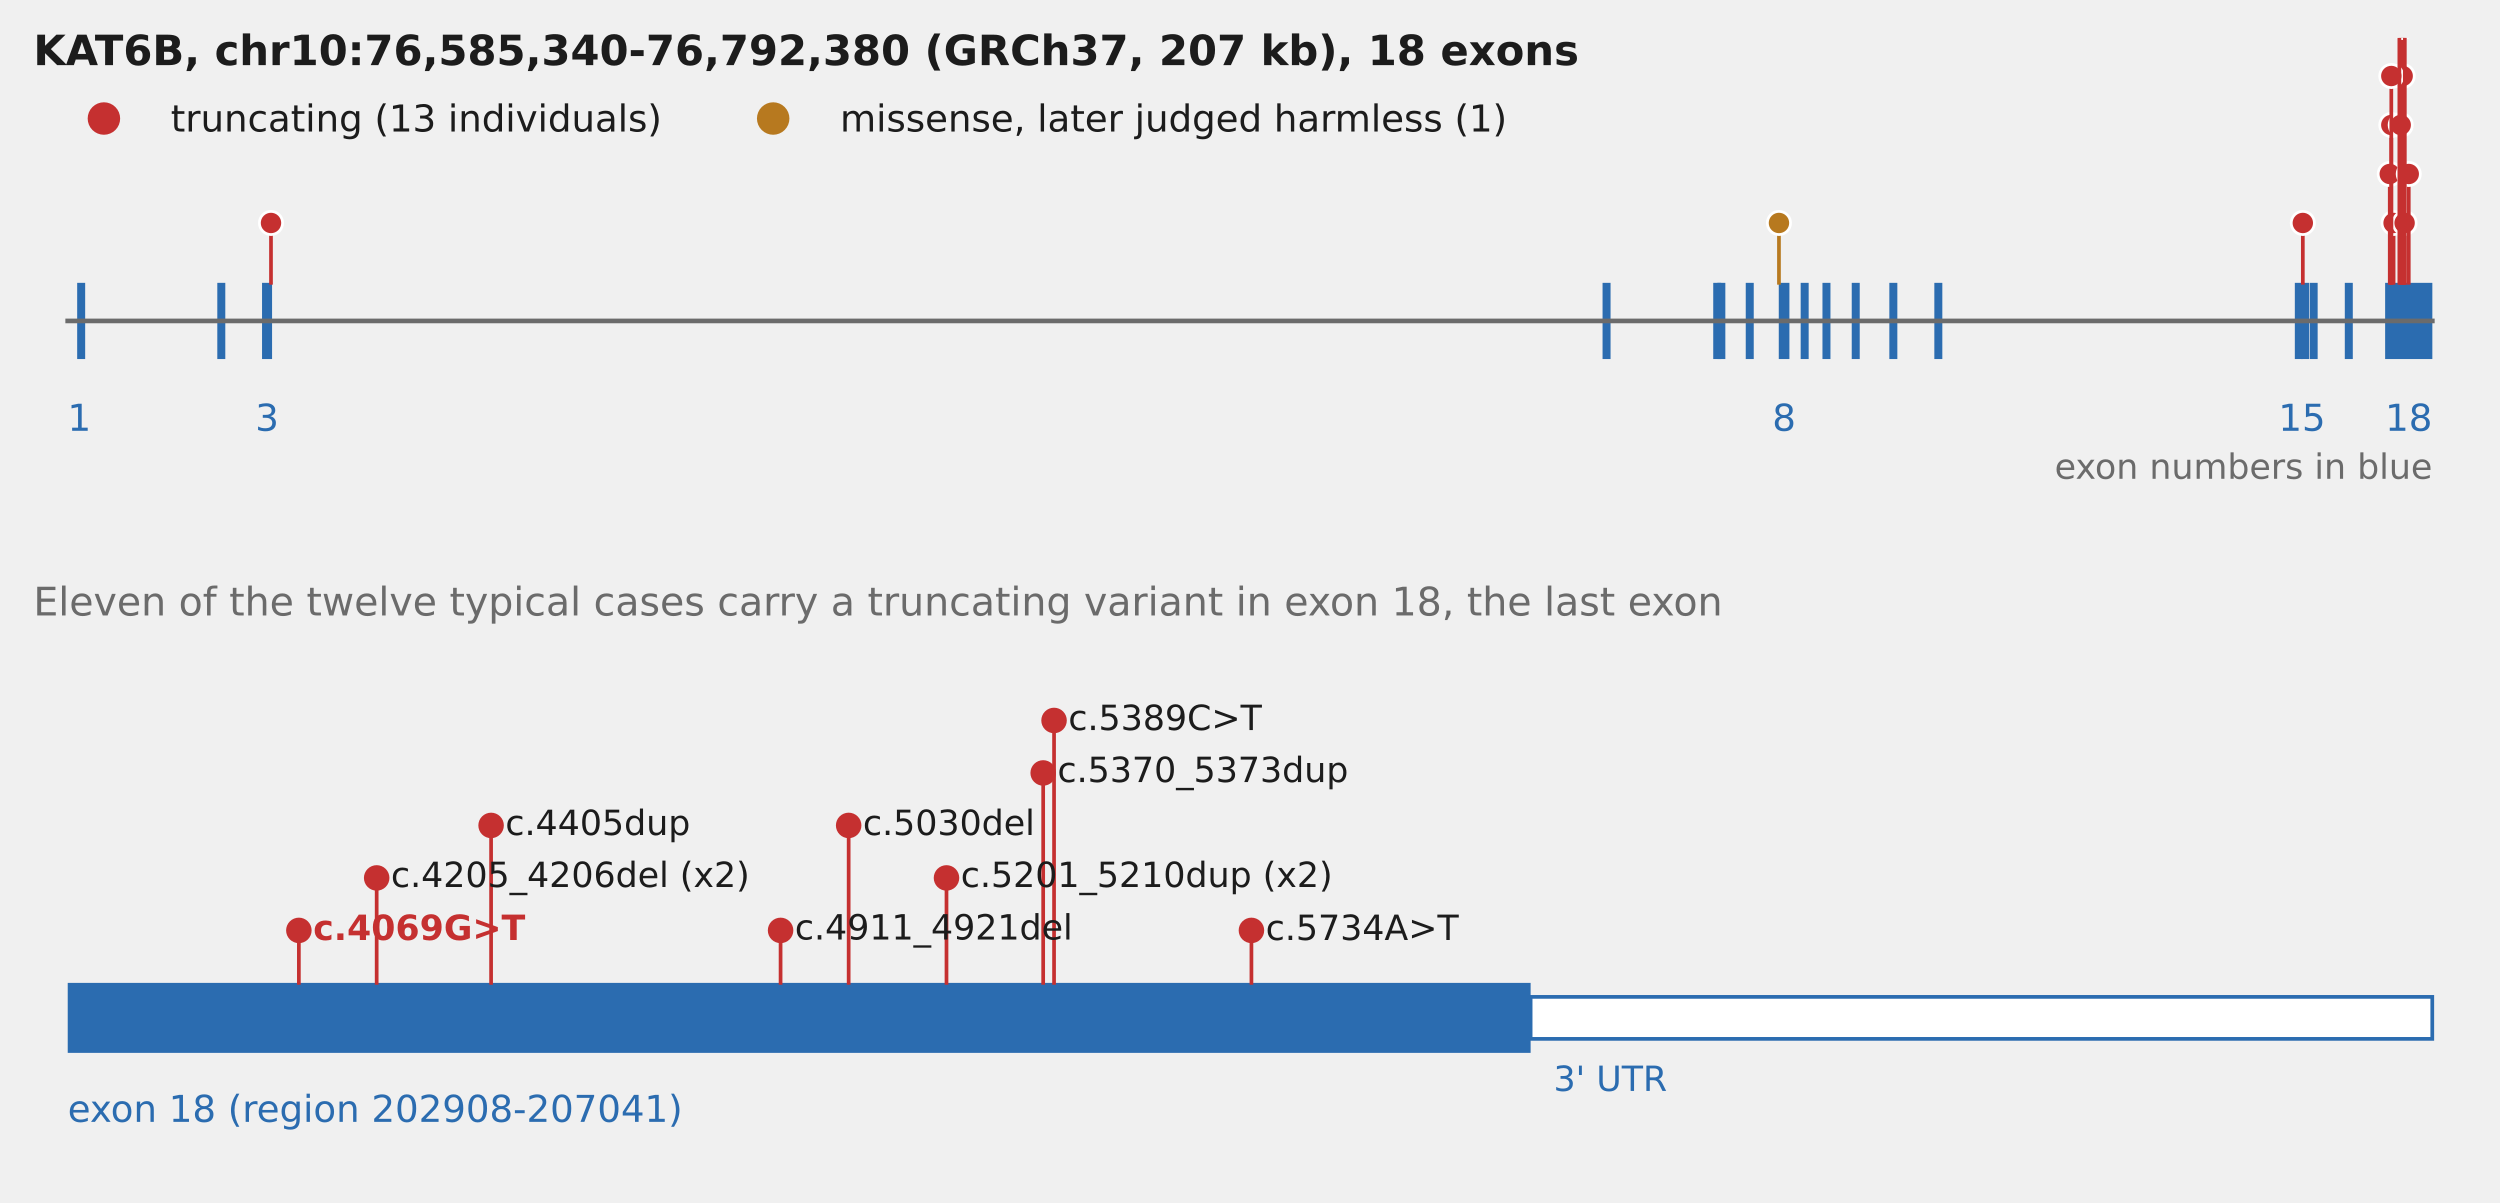
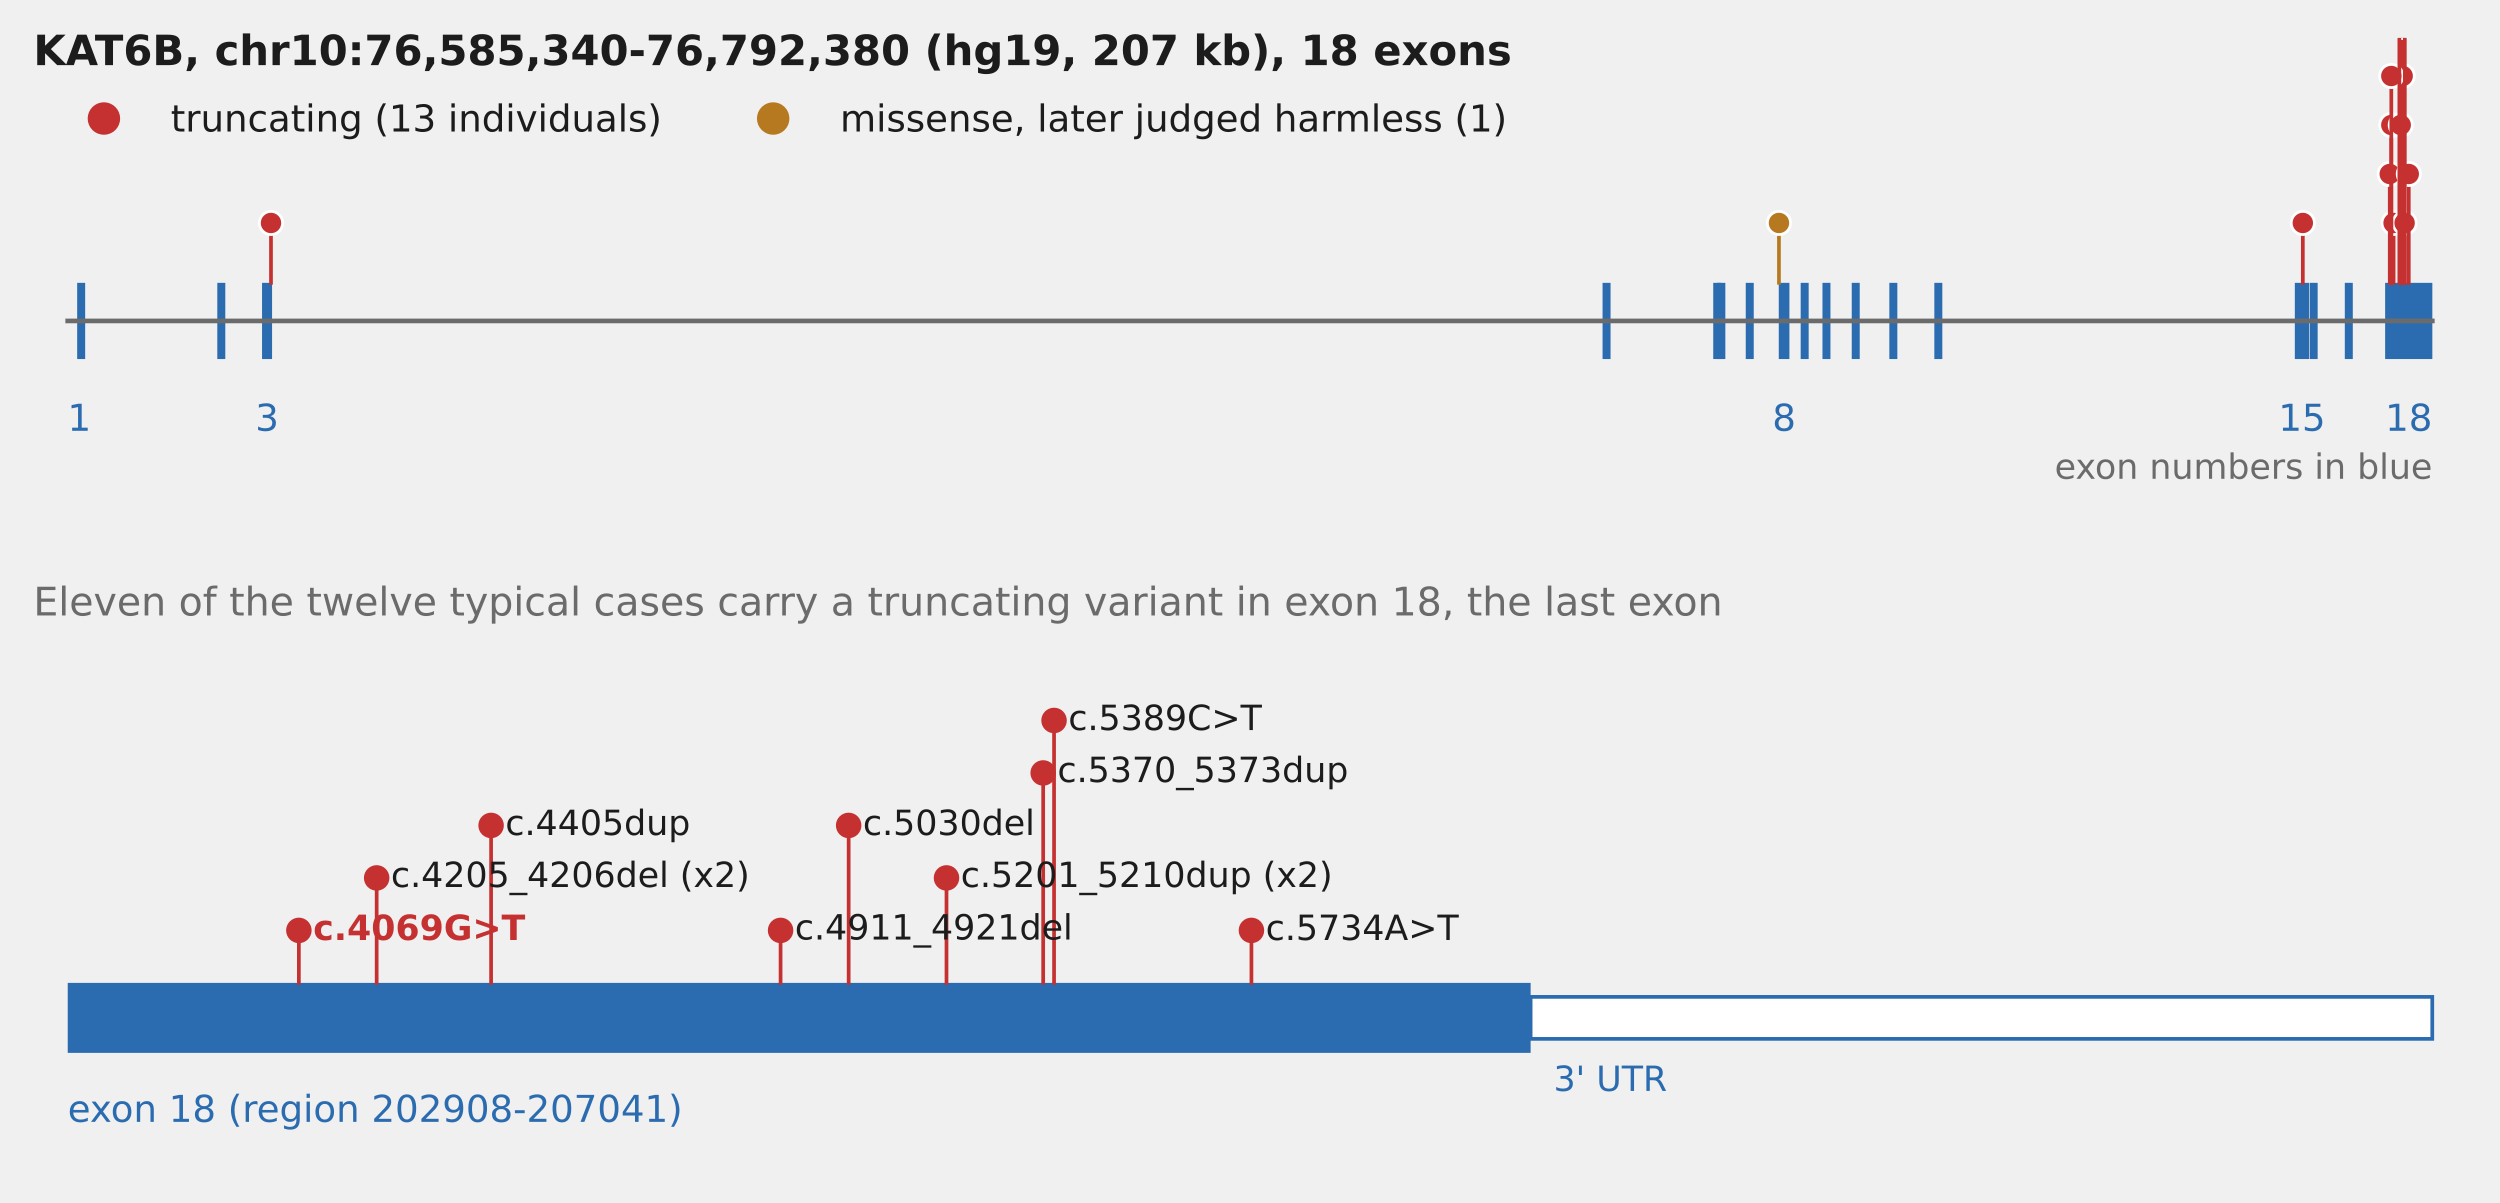
<svg xmlns="http://www.w3.org/2000/svg" xmlns:xlink="http://www.w3.org/1999/xlink" width="538.92pt" height="259.308pt" viewBox="0 0 538.92 259.308" version="1.1">
  <defs>
    <style type="text/css">*{stroke-linejoin: round; stroke-linecap: butt}</style>
  </defs>
  <g id="figure_1">
    <g id="patch_1">
      <path d="M 0 259.308  L 538.92 259.308  L 538.92 0  L 0 0  L 0 259.308  z " style="fill: none" />
    </g>
    <g id="axes_1">
      <g id="patch_2">
-         <path d="M 16.635 77.399  L 18.358 77.399  L 18.358 60.972  L 16.635 60.972  z " clip-path="url(#p412b82a976)" style="fill: #2b6cb0" />
+         <path d="M 16.635 77.399  L 18.358 77.399  L 18.358 60.972  L 16.635 60.972  z " clip-path="url(#p2bf4dfa7bf)" style="fill: #2b6cb0" />
      </g>
      <g id="patch_3">
-         <path d="M 46.844 77.399  L 48.568 77.399  L 48.568 60.972  L 46.844 60.972  z " clip-path="url(#p412b82a976)" style="fill: #2b6cb0" />
+         <path d="M 46.844 77.399  L 48.568 77.399  L 48.568 60.972  L 46.844 60.972  z " clip-path="url(#p2bf4dfa7bf)" style="fill: #2b6cb0" />
      </g>
      <g id="patch_4">
-         <path d="M 56.488 77.399  L 58.65 77.399  L 58.65 60.972  L 56.488 60.972  z " clip-path="url(#p412b82a976)" style="fill: #2b6cb0" />
+         <path d="M 56.488 77.399  L 58.65 77.399  L 58.65 60.972  L 56.488 60.972  z " clip-path="url(#p2bf4dfa7bf)" style="fill: #2b6cb0" />
      </g>
      <g id="patch_5">
-         <path d="M 345.46 77.399  L 347.184 77.399  L 347.184 60.972  L 345.46 60.972  z " clip-path="url(#p412b82a976)" style="fill: #2b6cb0" />
+         <path d="M 345.46 77.399  L 347.184 77.399  L 347.184 60.972  L 345.46 60.972  z " clip-path="url(#p2bf4dfa7bf)" style="fill: #2b6cb0" />
      </g>
      <g id="patch_6">
-         <path d="M 369.318 77.399  L 371.041 77.399  L 371.041 60.972  L 369.318 60.972  z " clip-path="url(#p412b82a976)" style="fill: #2b6cb0" />
+         <path d="M 369.318 77.399  L 371.041 77.399  L 371.041 60.972  L 369.318 60.972  z " clip-path="url(#p2bf4dfa7bf)" style="fill: #2b6cb0" />
      </g>
      <g id="patch_7">
-         <path d="M 370.204 77.399  L 371.927 77.399  L 371.927 60.972  L 370.204 60.972  z " clip-path="url(#p412b82a976)" style="fill: #2b6cb0" />
+         <path d="M 370.204 77.399  L 371.927 77.399  L 371.927 60.972  L 370.204 60.972  z " clip-path="url(#p2bf4dfa7bf)" style="fill: #2b6cb0" />
      </g>
      <g id="patch_8">
-         <path d="M 376.327 77.399  L 378.05 77.399  L 378.05 60.972  L 376.327 60.972  z " clip-path="url(#p412b82a976)" style="fill: #2b6cb0" />
+         <path d="M 376.327 77.399  L 378.05 77.399  L 378.05 60.972  L 376.327 60.972  z " clip-path="url(#p2bf4dfa7bf)" style="fill: #2b6cb0" />
      </g>
      <g id="patch_9">
-         <path d="M 383.447 77.399  L 385.739 77.399  L 385.739 60.972  L 383.447 60.972  z " clip-path="url(#p412b82a976)" style="fill: #2b6cb0" />
+         <path d="M 383.447 77.399  L 385.739 77.399  L 385.739 60.972  L 383.447 60.972  z " clip-path="url(#p2bf4dfa7bf)" style="fill: #2b6cb0" />
      </g>
      <g id="patch_10">
-         <path d="M 388.167 77.399  L 389.89 77.399  L 389.89 60.972  L 388.167 60.972  z " clip-path="url(#p412b82a976)" style="fill: #2b6cb0" />
+         <path d="M 388.167 77.399  L 389.89 77.399  L 389.89 60.972  L 388.167 60.972  z " clip-path="url(#p2bf4dfa7bf)" style="fill: #2b6cb0" />
      </g>
      <g id="patch_11">
-         <path d="M 392.865 77.399  L 394.588 77.399  L 394.588 60.972  L 392.865 60.972  z " clip-path="url(#p412b82a976)" style="fill: #2b6cb0" />
+         <path d="M 392.865 77.399  L 394.588 77.399  L 394.588 60.972  L 392.865 60.972  z " clip-path="url(#p2bf4dfa7bf)" style="fill: #2b6cb0" />
      </g>
      <g id="patch_12">
-         <path d="M 399.175 77.399  L 400.898 77.399  L 400.898 60.972  L 399.175 60.972  z " clip-path="url(#p412b82a976)" style="fill: #2b6cb0" />
+         <path d="M 399.175 77.399  L 400.898 77.399  L 400.898 60.972  L 399.175 60.972  z " clip-path="url(#p2bf4dfa7bf)" style="fill: #2b6cb0" />
      </g>
      <g id="patch_13">
-         <path d="M 407.282 77.399  L 409.006 77.399  L 409.006 60.972  L 407.282 60.972  z " clip-path="url(#p412b82a976)" style="fill: #2b6cb0" />
+         <path d="M 407.282 77.399  L 409.006 77.399  L 409.006 60.972  L 407.282 60.972  z " clip-path="url(#p2bf4dfa7bf)" style="fill: #2b6cb0" />
      </g>
      <g id="patch_14">
-         <path d="M 416.981 77.399  L 418.704 77.399  L 418.704 60.972  L 416.981 60.972  z " clip-path="url(#p412b82a976)" style="fill: #2b6cb0" />
+         <path d="M 416.981 77.399  L 418.704 77.399  L 418.704 60.972  L 416.981 60.972  z " clip-path="url(#p2bf4dfa7bf)" style="fill: #2b6cb0" />
      </g>
      <g id="patch_15">
-         <path d="M 494.691 77.399  L 496.414 77.399  L 496.414 60.972  L 494.691 60.972  z " clip-path="url(#p412b82a976)" style="fill: #2b6cb0" />
+         <path d="M 494.691 77.399  L 496.414 77.399  L 496.414 60.972  L 494.691 60.972  z " clip-path="url(#p2bf4dfa7bf)" style="fill: #2b6cb0" />
      </g>
      <g id="patch_16">
-         <path d="M 496.03 77.399  L 497.753 77.399  L 497.753 60.972  L 496.03 60.972  z " clip-path="url(#p412b82a976)" style="fill: #2b6cb0" />
+         <path d="M 496.03 77.399  L 497.753 77.399  L 497.753 60.972  L 496.03 60.972  z " clip-path="url(#p2bf4dfa7bf)" style="fill: #2b6cb0" />
      </g>
      <g id="patch_17">
-         <path d="M 497.889 77.399  L 499.612 77.399  L 499.612 60.972  L 497.889 60.972  z " clip-path="url(#p412b82a976)" style="fill: #2b6cb0" />
+         <path d="M 497.889 77.399  L 499.612 77.399  L 499.612 60.972  L 497.889 60.972  z " clip-path="url(#p2bf4dfa7bf)" style="fill: #2b6cb0" />
      </g>
      <g id="patch_18">
-         <path d="M 505.465 77.399  L 507.188 77.399  L 507.188 60.972  L 505.465 60.972  z " clip-path="url(#p412b82a976)" style="fill: #2b6cb0" />
+         <path d="M 505.465 77.399  L 507.188 77.399  L 507.188 60.972  L 505.465 60.972  z " clip-path="url(#p2bf4dfa7bf)" style="fill: #2b6cb0" />
      </g>
      <g id="patch_19">
-         <path d="M 514.158 77.399  L 524.334 77.399  L 524.334 60.972  L 514.158 60.972  z " clip-path="url(#p412b82a976)" style="fill: #2b6cb0" />
+         <path d="M 514.158 77.399  L 524.334 77.399  L 524.334 60.972  L 514.158 60.972  z " clip-path="url(#p2bf4dfa7bf)" style="fill: #2b6cb0" />
      </g>
      <g id="line2d_1">
-         <path d="M 14.589 69.185  L 524.334 69.185  " clip-path="url(#p412b82a976)" style="fill: none; stroke: #6b6b6b; stroke-linecap: square" />
+         <path d="M 14.589 69.185  L 524.334 69.185  " clip-path="url(#p2bf4dfa7bf)" style="fill: none; stroke: #6b6b6b; stroke-linecap: square" />
      </g>
      <g id="line2d_2">
-         <path d="M 515.98 60.972  L 515.98 48.065  " clip-path="url(#p412b82a976)" style="fill: none; stroke: #c53030; stroke-width: 0.8; stroke-linecap: square" />
+         <path d="M 515.98 60.972  L 515.98 48.065  " clip-path="url(#p2bf4dfa7bf)" style="fill: none; stroke: #c53030; stroke-width: 0.8; stroke-linecap: square" />
      </g>
      <g id="line2d_3">
        <defs>
-           <path id="mec65f4dc2c" d="M 0 2.5  C 0.663 2.5 1.299 2.237 1.768 1.768  C 2.237 1.299 2.5 0.663 2.5 0  C 2.5 -0.663 2.237 -1.299 1.768 -1.768  C 1.299 -2.237 0.663 -2.5 0 -2.5  C -0.663 -2.5 -1.299 -2.237 -1.768 -1.768  C -2.237 -1.299 -2.5 -0.663 -2.5 0  C -2.5 0.663 -2.237 1.299 -1.768 1.768  C -1.299 2.237 -0.663 2.5 0 2.5  z " style="stroke: #ffffff; stroke-width: 0.6" />
+           <path id="me221aa1284" d="M 0 2.5  C 0.663 2.5 1.299 2.237 1.768 1.768  C 2.237 1.299 2.5 0.663 2.5 0  C 2.5 -0.663 2.237 -1.299 1.768 -1.768  C 1.299 -2.237 0.663 -2.5 0 -2.5  C -0.663 -2.5 -1.299 -2.237 -1.768 -1.768  C -2.237 -1.299 -2.5 -0.663 -2.5 0  C -2.5 0.663 -2.237 1.299 -1.768 1.768  C -1.299 2.237 -0.663 2.5 0 2.5  z " style="stroke: #ffffff; stroke-width: 0.6" />
        </defs>
-         <g clip-path="url(#p412b82a976)">
-           <use xlink:href="#mec65f4dc2c" x="515.98" y="48.065" style="fill: #c53030; stroke: #ffffff; stroke-width: 0.6" />
+         <g clip-path="url(#p2bf4dfa7bf)">
+           <use xlink:href="#me221aa1284" x="515.98" y="48.065" style="fill: #c53030; stroke: #ffffff; stroke-width: 0.6" />
        </g>
      </g>
      <g id="line2d_4">
-         <path d="M 518.356 60.972  L 518.356 48.065  " clip-path="url(#p412b82a976)" style="fill: none; stroke: #c53030; stroke-width: 0.8; stroke-linecap: square" />
+         <path d="M 518.356 60.972  L 518.356 48.065  " clip-path="url(#p2bf4dfa7bf)" style="fill: none; stroke: #c53030; stroke-width: 0.8; stroke-linecap: square" />
      </g>
      <g id="line2d_5">
-         <g clip-path="url(#p412b82a976)">
-           <use xlink:href="#mec65f4dc2c" x="518.356" y="48.065" style="fill: #c53030; stroke: #ffffff; stroke-width: 0.6" />
+         <g clip-path="url(#p2bf4dfa7bf)">
+           <use xlink:href="#me221aa1284" x="518.356" y="48.065" style="fill: #c53030; stroke: #ffffff; stroke-width: 0.6" />
        </g>
      </g>
      <g id="line2d_6">
-         <path d="M 496.414 60.972  L 496.414 48.065  " clip-path="url(#p412b82a976)" style="fill: none; stroke: #c53030; stroke-width: 0.8; stroke-linecap: square" />
+         <path d="M 496.414 60.972  L 496.414 48.065  " clip-path="url(#p2bf4dfa7bf)" style="fill: none; stroke: #c53030; stroke-width: 0.8; stroke-linecap: square" />
      </g>
      <g id="line2d_7">
-         <g clip-path="url(#p412b82a976)">
-           <use xlink:href="#mec65f4dc2c" x="496.414" y="48.065" style="fill: #c53030; stroke: #ffffff; stroke-width: 0.6" />
+         <g clip-path="url(#p2bf4dfa7bf)">
+           <use xlink:href="#me221aa1284" x="496.414" y="48.065" style="fill: #c53030; stroke: #ffffff; stroke-width: 0.6" />
        </g>
      </g>
      <g id="line2d_8">
-         <path d="M 515.153 60.972  L 515.153 37.505  " clip-path="url(#p412b82a976)" style="fill: none; stroke: #c53030; stroke-width: 0.8; stroke-linecap: square" />
+         <path d="M 515.153 60.972  L 515.153 37.505  " clip-path="url(#p2bf4dfa7bf)" style="fill: none; stroke: #c53030; stroke-width: 0.8; stroke-linecap: square" />
      </g>
      <g id="line2d_9">
-         <g clip-path="url(#p412b82a976)">
-           <use xlink:href="#mec65f4dc2c" x="515.153" y="37.505" style="fill: #c53030; stroke: #ffffff; stroke-width: 0.6" />
+         <g clip-path="url(#p2bf4dfa7bf)">
+           <use xlink:href="#me221aa1284" x="515.153" y="37.505" style="fill: #c53030; stroke: #ffffff; stroke-width: 0.6" />
        </g>
      </g>
      <g id="line2d_10">
-         <path d="M 515.488 60.972  L 515.488 26.945  " clip-path="url(#p412b82a976)" style="fill: none; stroke: #c53030; stroke-width: 0.8; stroke-linecap: square" />
+         <path d="M 515.488 60.972  L 515.488 26.945  " clip-path="url(#p2bf4dfa7bf)" style="fill: none; stroke: #c53030; stroke-width: 0.8; stroke-linecap: square" />
      </g>
      <g id="line2d_11">
-         <g clip-path="url(#p412b82a976)">
-           <use xlink:href="#mec65f4dc2c" x="515.488" y="26.945" style="fill: #c53030; stroke: #ffffff; stroke-width: 0.6" />
+         <g clip-path="url(#p2bf4dfa7bf)">
+           <use xlink:href="#me221aa1284" x="515.488" y="26.945" style="fill: #c53030; stroke: #ffffff; stroke-width: 0.6" />
        </g>
      </g>
      <g id="line2d_12">
-         <path d="M 519.252 60.972  L 519.252 37.505  " clip-path="url(#p412b82a976)" style="fill: none; stroke: #c53030; stroke-width: 0.8; stroke-linecap: square" />
+         <path d="M 519.252 60.972  L 519.252 37.505  " clip-path="url(#p2bf4dfa7bf)" style="fill: none; stroke: #c53030; stroke-width: 0.8; stroke-linecap: square" />
      </g>
      <g id="line2d_13">
-         <g clip-path="url(#p412b82a976)">
-           <use xlink:href="#mec65f4dc2c" x="519.252" y="37.505" style="fill: #c53030; stroke: #ffffff; stroke-width: 0.6" />
+         <g clip-path="url(#p2bf4dfa7bf)">
+           <use xlink:href="#me221aa1284" x="519.252" y="37.505" style="fill: #c53030; stroke: #ffffff; stroke-width: 0.6" />
        </g>
      </g>
      <g id="line2d_14">
-         <path d="M 517.519 60.972  L 517.519 26.945  " clip-path="url(#p412b82a976)" style="fill: none; stroke: #c53030; stroke-width: 0.8; stroke-linecap: square" />
+         <path d="M 517.519 60.972  L 517.519 26.945  " clip-path="url(#p2bf4dfa7bf)" style="fill: none; stroke: #c53030; stroke-width: 0.8; stroke-linecap: square" />
      </g>
      <g id="line2d_15">
-         <g clip-path="url(#p412b82a976)">
-           <use xlink:href="#mec65f4dc2c" x="517.519" y="26.945" style="fill: #c53030; stroke: #ffffff; stroke-width: 0.6" />
+         <g clip-path="url(#p2bf4dfa7bf)">
+           <use xlink:href="#me221aa1284" x="517.519" y="26.945" style="fill: #c53030; stroke: #ffffff; stroke-width: 0.6" />
        </g>
      </g>
      <g id="line2d_16">
-         <path d="M 517.94 60.972  L 517.94 16.385  " clip-path="url(#p412b82a976)" style="fill: none; stroke: #c53030; stroke-width: 0.8; stroke-linecap: square" />
+         <path d="M 517.94 60.972  L 517.94 16.385  " clip-path="url(#p2bf4dfa7bf)" style="fill: none; stroke: #c53030; stroke-width: 0.8; stroke-linecap: square" />
      </g>
      <g id="line2d_17">
-         <g clip-path="url(#p412b82a976)">
-           <use xlink:href="#mec65f4dc2c" x="517.94" y="16.385" style="fill: #c53030; stroke: #ffffff; stroke-width: 0.6" />
+         <g clip-path="url(#p2bf4dfa7bf)">
+           <use xlink:href="#me221aa1284" x="517.94" y="16.385" style="fill: #c53030; stroke: #ffffff; stroke-width: 0.6" />
        </g>
      </g>
      <g id="line2d_18">
-         <path d="M 517.94 60.972  L 517.94 5.825  " clip-path="url(#p412b82a976)" style="fill: none; stroke: #c53030; stroke-width: 0.8; stroke-linecap: square" />
+         <path d="M 517.94 60.972  L 517.94 5.825  " clip-path="url(#p2bf4dfa7bf)" style="fill: none; stroke: #c53030; stroke-width: 0.8; stroke-linecap: square" />
      </g>
      <g id="line2d_19">
-         <g clip-path="url(#p412b82a976)">
-           <use xlink:href="#mec65f4dc2c" x="517.94" y="5.825" style="fill: #c53030; stroke: #ffffff; stroke-width: 0.6" />
+         <g clip-path="url(#p2bf4dfa7bf)">
+           <use xlink:href="#me221aa1284" x="517.94" y="5.825" style="fill: #c53030; stroke: #ffffff; stroke-width: 0.6" />
        </g>
      </g>
      <g id="line2d_20">
-         <path d="M 515.488 60.972  L 515.488 16.385  " clip-path="url(#p412b82a976)" style="fill: none; stroke: #c53030; stroke-width: 0.8; stroke-linecap: square" />
+         <path d="M 515.488 60.972  L 515.488 16.385  " clip-path="url(#p2bf4dfa7bf)" style="fill: none; stroke: #c53030; stroke-width: 0.8; stroke-linecap: square" />
      </g>
      <g id="line2d_21">
-         <g clip-path="url(#p412b82a976)">
-           <use xlink:href="#mec65f4dc2c" x="515.488" y="16.385" style="fill: #c53030; stroke: #ffffff; stroke-width: 0.6" />
+         <g clip-path="url(#p2bf4dfa7bf)">
+           <use xlink:href="#me221aa1284" x="515.488" y="16.385" style="fill: #c53030; stroke: #ffffff; stroke-width: 0.6" />
        </g>
      </g>
      <g id="line2d_22">
-         <path d="M 58.418 60.972  L 58.418 48.065  " clip-path="url(#p412b82a976)" style="fill: none; stroke: #c53030; stroke-width: 0.8; stroke-linecap: square" />
+         <path d="M 58.418 60.972  L 58.418 48.065  " clip-path="url(#p2bf4dfa7bf)" style="fill: none; stroke: #c53030; stroke-width: 0.8; stroke-linecap: square" />
      </g>
      <g id="line2d_23">
-         <g clip-path="url(#p412b82a976)">
-           <use xlink:href="#mec65f4dc2c" x="58.418" y="48.065" style="fill: #c53030; stroke: #ffffff; stroke-width: 0.6" />
+         <g clip-path="url(#p2bf4dfa7bf)">
+           <use xlink:href="#me221aa1284" x="58.418" y="48.065" style="fill: #c53030; stroke: #ffffff; stroke-width: 0.6" />
        </g>
      </g>
      <g id="line2d_24">
-         <path d="M 517.226 60.972  L 517.226 -1  " clip-path="url(#p412b82a976)" style="fill: none; stroke: #c53030; stroke-width: 0.8; stroke-linecap: square" />
+         <path d="M 517.226 60.972  L 517.226 -1  " clip-path="url(#p2bf4dfa7bf)" style="fill: none; stroke: #c53030; stroke-width: 0.8; stroke-linecap: square" />
      </g>
      <g id="line2d_25">
-         <g clip-path="url(#p412b82a976)" />
+         <g clip-path="url(#p2bf4dfa7bf)" />
      </g>
      <g id="line2d_26">
-         <path d="M 518.403 60.972  L 518.403 -1  " clip-path="url(#p412b82a976)" style="fill: none; stroke: #c53030; stroke-width: 0.8; stroke-linecap: square" />
+         <path d="M 518.403 60.972  L 518.403 -1  " clip-path="url(#p2bf4dfa7bf)" style="fill: none; stroke: #c53030; stroke-width: 0.8; stroke-linecap: square" />
      </g>
      <g id="line2d_27">
-         <g clip-path="url(#p412b82a976)" />
+         <g clip-path="url(#p2bf4dfa7bf)" />
      </g>
      <g id="line2d_28">
-         <path d="M 383.487 60.972  L 383.487 48.065  " clip-path="url(#p412b82a976)" style="fill: none; stroke: #b7791f; stroke-width: 0.8; stroke-linecap: square" />
+         <path d="M 383.487 60.972  L 383.487 48.065  " clip-path="url(#p2bf4dfa7bf)" style="fill: none; stroke: #b7791f; stroke-width: 0.8; stroke-linecap: square" />
      </g>
      <g id="line2d_29">
        <defs>
-           <path id="m33623c1bfe" d="M 0 2.5  C 0.663 2.5 1.299 2.237 1.768 1.768  C 2.237 1.299 2.5 0.663 2.5 0  C 2.5 -0.663 2.237 -1.299 1.768 -1.768  C 1.299 -2.237 0.663 -2.5 0 -2.5  C -0.663 -2.5 -1.299 -2.237 -1.768 -1.768  C -2.237 -1.299 -2.5 -0.663 -2.5 0  C -2.5 0.663 -2.237 1.299 -1.768 1.768  C -1.299 2.237 -0.663 2.5 0 2.5  z " style="stroke: #ffffff; stroke-width: 0.6" />
+           <path id="m3ec5add39a" d="M 0 2.5  C 0.663 2.5 1.299 2.237 1.768 1.768  C 2.237 1.299 2.5 0.663 2.5 0  C 2.5 -0.663 2.237 -1.299 1.768 -1.768  C 1.299 -2.237 0.663 -2.5 0 -2.5  C -0.663 -2.5 -1.299 -2.237 -1.768 -1.768  C -2.237 -1.299 -2.5 -0.663 -2.5 0  C -2.5 0.663 -2.237 1.299 -1.768 1.768  C -1.299 2.237 -0.663 2.5 0 2.5  z " style="stroke: #ffffff; stroke-width: 0.6" />
        </defs>
-         <g clip-path="url(#p412b82a976)">
-           <use xlink:href="#m33623c1bfe" x="383.487" y="48.065" style="fill: #b7791f; stroke: #ffffff; stroke-width: 0.6" />
+         <g clip-path="url(#p2bf4dfa7bf)">
+           <use xlink:href="#m3ec5add39a" x="383.487" y="48.065" style="fill: #b7791f; stroke: #ffffff; stroke-width: 0.6" />
        </g>
      </g>
      <g id="line2d_30" />
      <g id="line2d_31" />
      <g id="text_1">
        <text style="font-size: 8px; font-family: 'DejaVu Sans'; text-anchor: middle; fill: #2b6cb0" x="17.093" y="92.864" transform="rotate(-0 17.09256 92.86401)">1</text>
      </g>
      <g id="text_2">
        <text style="font-size: 8px; font-family: 'DejaVu Sans'; text-anchor: middle; fill: #2b6cb0" x="57.569" y="92.864" transform="rotate(-0 57.56885 92.86401)">3</text>
      </g>
      <g id="text_3">
        <text style="font-size: 8px; font-family: 'DejaVu Sans'; text-anchor: middle; fill: #2b6cb0" x="384.593" y="92.864" transform="rotate(-0 384.5934 92.86401)">8</text>
      </g>
      <g id="text_4">
        <text style="font-size: 8px; font-family: 'DejaVu Sans'; text-anchor: middle; fill: #2b6cb0" x="496.226" y="92.864" transform="rotate(-0 496.2257 92.86401)">15</text>
      </g>
      <g id="text_5">
        <text style="font-size: 8px; font-family: 'DejaVu Sans'; text-anchor: middle; fill: #2b6cb0" x="519.246" y="92.864" transform="rotate(-0 519.246 92.86401)">18</text>
      </g>
      <g id="text_6">
-         <text style="font-weight: 700; font-size: 9px; font-family: 'DejaVu Sans'; text-anchor: start; fill: #1c1c1c" x="7.2" y="14.039" transform="rotate(-0 7.2 14.03859)">KAT6B, chr10:76,585,340-76,792,380 (GRCh37, 207 kb), 18 exons</text>
+         <text style="font-weight: 700; font-size: 9px; font-family: 'DejaVu Sans'; text-anchor: start; fill: #1c1c1c" x="7.2" y="14.039" transform="rotate(-0 7.2 14.03859)">KAT6B, chr10:76,585,340-76,792,380 (hg19, 207 kb), 18 exons</text>
      </g>
      <g id="text_7">
        <text style="font-size: 7.5px; font-family: 'DejaVu Sans'; text-anchor: end; fill: #6b6b6b" x="524.334" y="103.212" transform="rotate(-0 524.3338 103.2119)">exon numbers in blue</text>
      </g>
      <g id="legend_1">
        <g id="line2d_32">
          <defs>
-             <path id="mf6e186352d" d="M 0 3  C 0.796 3 1.559 2.684 2.121 2.121  C 2.684 1.559 3 0.796 3 0  C 3 -0.796 2.684 -1.559 2.121 -2.121  C 1.559 -2.684 0.796 -3 0 -3  C -0.796 -3 -1.559 -2.684 -2.121 -2.121  C -2.684 -1.559 -3 -0.796 -3 0  C -3 0.796 -2.684 1.559 -2.121 2.121  C -1.559 2.684 -0.796 3 0 3  z " style="stroke: #c53030" />
+             <path id="m3083321e1e" d="M 0 3  C 0.796 3 1.559 2.684 2.121 2.121  C 2.684 1.559 3 0.796 3 0  C 3 -0.796 2.684 -1.559 2.121 -2.121  C 1.559 -2.684 0.796 -3 0 -3  C -0.796 -3 -1.559 -2.684 -2.121 -2.121  C -2.684 -1.559 -3 -0.796 -3 0  C -3 0.796 -2.684 1.559 -2.121 2.121  C -1.559 2.684 -0.796 3 0 3  z " style="stroke: #c53030" />
          </defs>
          <g>
-             <use xlink:href="#mf6e186352d" x="22.4" y="25.55" style="fill: #c53030; stroke: #c53030" />
+             <use xlink:href="#m3083321e1e" x="22.4" y="25.55" style="fill: #c53030; stroke: #c53030" />
          </g>
        </g>
        <g id="text_8">
          <text style="font-size: 8px; font-family: 'DejaVu Sans'; text-anchor: start; fill: #1c1c1c" x="36.8" y="28.35" transform="rotate(-0 36.8 28.34988)">truncating (13 individuals)</text>
        </g>
        <g id="line2d_33">
          <defs>
-             <path id="m37d0624075" d="M 0 3  C 0.796 3 1.559 2.684 2.121 2.121  C 2.684 1.559 3 0.796 3 0  C 3 -0.796 2.684 -1.559 2.121 -2.121  C 1.559 -2.684 0.796 -3 0 -3  C -0.796 -3 -1.559 -2.684 -2.121 -2.121  C -2.684 -1.559 -3 -0.796 -3 0  C -3 0.796 -2.684 1.559 -2.121 2.121  C -1.559 2.684 -0.796 3 0 3  z " style="stroke: #b7791f" />
+             <path id="m608a4d8029" d="M 0 3  C 0.796 3 1.559 2.684 2.121 2.121  C 2.684 1.559 3 0.796 3 0  C 3 -0.796 2.684 -1.559 2.121 -2.121  C 1.559 -2.684 0.796 -3 0 -3  C -0.796 -3 -1.559 -2.684 -2.121 -2.121  C -2.684 -1.559 -3 -0.796 -3 0  C -3 0.796 -2.684 1.559 -2.121 2.121  C -1.559 2.684 -0.796 3 0 3  z " style="stroke: #b7791f" />
          </defs>
          <g>
-             <use xlink:href="#m37d0624075" x="166.674" y="25.55" style="fill: #b7791f; stroke: #b7791f" />
+             <use xlink:href="#m608a4d8029" x="166.674" y="25.55" style="fill: #b7791f; stroke: #b7791f" />
          </g>
        </g>
        <g id="text_9">
          <text style="font-size: 8px; font-family: 'DejaVu Sans'; text-anchor: start; fill: #1c1c1c" x="181.074" y="28.35" transform="rotate(-0 181.0737 28.34988)">missense, later judged harmless (1)</text>
        </g>
      </g>
    </g>
    <g id="axes_2">
      <g id="patch_20">
-         <path d="M 14.6 226.965  L 329.953 226.965  L 329.953 211.879  L 14.6 211.879  z " clip-path="url(#pa0332efd2c)" style="fill: #2b6cb0" />
+         <path d="M 14.6 226.965  L 329.953 226.965  L 329.953 211.879  L 14.6 211.879  z " clip-path="url(#p47e2e2d930)" style="fill: #2b6cb0" />
      </g>
      <g id="patch_21">
-         <path d="M 329.953 223.948  L 524.32 223.948  L 524.32 214.896  L 329.953 214.896  z " clip-path="url(#pa0332efd2c)" style="fill: #ffffff; stroke: #2b6cb0; stroke-width: 0.8; stroke-linejoin: miter" />
+         <path d="M 329.953 223.948  L 524.32 223.948  L 524.32 214.896  L 329.953 214.896  z " clip-path="url(#p47e2e2d930)" style="fill: #ffffff; stroke: #2b6cb0; stroke-width: 0.8; stroke-linejoin: miter" />
      </g>
      <g id="line2d_34">
-         <path d="M 64.425 211.879  L 64.425 200.565  " clip-path="url(#pa0332efd2c)" style="fill: none; stroke: #c53030; stroke-width: 0.8; stroke-linecap: square" />
+         <path d="M 64.425 211.879  L 64.425 200.565  " clip-path="url(#p47e2e2d930)" style="fill: none; stroke: #c53030; stroke-width: 0.8; stroke-linecap: square" />
      </g>
      <g id="line2d_35">
        <defs>
-           <path id="m92309ef6be" d="M 0 2.25  C 0.597 2.25 1.169 2.013 1.591 1.591  C 2.013 1.169 2.25 0.597 2.25 0  C 2.25 -0.597 2.013 -1.169 1.591 -1.591  C 1.169 -2.013 0.597 -2.25 0 -2.25  C -0.597 -2.25 -1.169 -2.013 -1.591 -1.591  C -2.013 -1.169 -2.25 -0.597 -2.25 0  C -2.25 0.597 -2.013 1.169 -1.591 1.591  C -1.169 2.013 -0.597 2.25 0 2.25  z " style="stroke: #c53030" />
+           <path id="m5b9706ac16" d="M 0 2.25  C 0.597 2.25 1.169 2.013 1.591 1.591  C 2.013 1.169 2.25 0.597 2.25 0  C 2.25 -0.597 2.013 -1.169 1.591 -1.591  C 1.169 -2.013 0.597 -2.25 0 -2.25  C -0.597 -2.25 -1.169 -2.013 -1.591 -1.591  C -2.013 -1.169 -2.25 -0.597 -2.25 0  C -2.25 0.597 -2.013 1.169 -1.591 1.591  C -1.169 2.013 -0.597 2.25 0 2.25  z " style="stroke: #c53030" />
        </defs>
-         <g clip-path="url(#pa0332efd2c)">
-           <use xlink:href="#m92309ef6be" x="64.425" y="200.565" style="fill: #c53030; stroke: #c53030" />
+         <g clip-path="url(#p47e2e2d930)">
+           <use xlink:href="#m5b9706ac16" x="64.425" y="200.565" style="fill: #c53030; stroke: #c53030" />
        </g>
      </g>
      <g id="line2d_36">
-         <path d="M 81.198 211.879  L 81.198 189.251  " clip-path="url(#pa0332efd2c)" style="fill: none; stroke: #c53030; stroke-width: 0.8; stroke-linecap: square" />
+         <path d="M 81.198 211.879  L 81.198 189.251  " clip-path="url(#p47e2e2d930)" style="fill: none; stroke: #c53030; stroke-width: 0.8; stroke-linecap: square" />
      </g>
      <g id="line2d_37">
-         <g clip-path="url(#pa0332efd2c)">
-           <use xlink:href="#m92309ef6be" x="81.198" y="189.251" style="fill: #c53030; stroke: #c53030" />
+         <g clip-path="url(#p47e2e2d930)">
+           <use xlink:href="#m5b9706ac16" x="81.198" y="189.251" style="fill: #c53030; stroke: #c53030" />
        </g>
      </g>
      <g id="line2d_38">
-         <path d="M 105.864 211.879  L 105.864 177.936  " clip-path="url(#pa0332efd2c)" style="fill: none; stroke: #c53030; stroke-width: 0.8; stroke-linecap: square" />
+         <path d="M 105.864 211.879  L 105.864 177.936  " clip-path="url(#p47e2e2d930)" style="fill: none; stroke: #c53030; stroke-width: 0.8; stroke-linecap: square" />
      </g>
      <g id="line2d_39">
-         <g clip-path="url(#pa0332efd2c)">
-           <use xlink:href="#m92309ef6be" x="105.864" y="177.936" style="fill: #c53030; stroke: #c53030" />
+         <g clip-path="url(#p47e2e2d930)">
+           <use xlink:href="#m5b9706ac16" x="105.864" y="177.936" style="fill: #c53030; stroke: #c53030" />
        </g>
      </g>
      <g id="line2d_40">
-         <path d="M 168.268 211.879  L 168.268 200.565  " clip-path="url(#pa0332efd2c)" style="fill: none; stroke: #c53030; stroke-width: 0.8; stroke-linecap: square" />
+         <path d="M 168.268 211.879  L 168.268 200.565  " clip-path="url(#p47e2e2d930)" style="fill: none; stroke: #c53030; stroke-width: 0.8; stroke-linecap: square" />
      </g>
      <g id="line2d_41">
-         <g clip-path="url(#pa0332efd2c)">
-           <use xlink:href="#m92309ef6be" x="168.268" y="200.565" style="fill: #c53030; stroke: #c53030" />
+         <g clip-path="url(#p47e2e2d930)">
+           <use xlink:href="#m5b9706ac16" x="168.268" y="200.565" style="fill: #c53030; stroke: #c53030" />
        </g>
      </g>
      <g id="line2d_42">
-         <path d="M 182.944 211.879  L 182.944 177.936  " clip-path="url(#pa0332efd2c)" style="fill: none; stroke: #c53030; stroke-width: 0.8; stroke-linecap: square" />
+         <path d="M 182.944 211.879  L 182.944 177.936  " clip-path="url(#p47e2e2d930)" style="fill: none; stroke: #c53030; stroke-width: 0.8; stroke-linecap: square" />
      </g>
      <g id="line2d_43">
-         <g clip-path="url(#pa0332efd2c)">
-           <use xlink:href="#m92309ef6be" x="182.944" y="177.936" style="fill: #c53030; stroke: #c53030" />
+         <g clip-path="url(#p47e2e2d930)">
+           <use xlink:href="#m5b9706ac16" x="182.944" y="177.936" style="fill: #c53030; stroke: #c53030" />
        </g>
      </g>
      <g id="line2d_44">
-         <path d="M 204.034 211.879  L 204.034 189.251  " clip-path="url(#pa0332efd2c)" style="fill: none; stroke: #c53030; stroke-width: 0.8; stroke-linecap: square" />
+         <path d="M 204.034 211.879  L 204.034 189.251  " clip-path="url(#p47e2e2d930)" style="fill: none; stroke: #c53030; stroke-width: 0.8; stroke-linecap: square" />
      </g>
      <g id="line2d_45">
-         <g clip-path="url(#pa0332efd2c)">
-           <use xlink:href="#m92309ef6be" x="204.034" y="189.251" style="fill: #c53030; stroke: #c53030" />
+         <g clip-path="url(#p47e2e2d930)">
+           <use xlink:href="#m5b9706ac16" x="204.034" y="189.251" style="fill: #c53030; stroke: #c53030" />
        </g>
      </g>
      <g id="line2d_46">
-         <path d="M 224.876 211.879  L 224.876 166.622  " clip-path="url(#pa0332efd2c)" style="fill: none; stroke: #c53030; stroke-width: 0.8; stroke-linecap: square" />
+         <path d="M 224.876 211.879  L 224.876 166.622  " clip-path="url(#p47e2e2d930)" style="fill: none; stroke: #c53030; stroke-width: 0.8; stroke-linecap: square" />
      </g>
      <g id="line2d_47">
-         <g clip-path="url(#pa0332efd2c)">
-           <use xlink:href="#m92309ef6be" x="224.876" y="166.622" style="fill: #c53030; stroke: #c53030" />
+         <g clip-path="url(#p47e2e2d930)">
+           <use xlink:href="#m5b9706ac16" x="224.876" y="166.622" style="fill: #c53030; stroke: #c53030" />
        </g>
      </g>
      <g id="line2d_48">
-         <path d="M 227.22 211.879  L 227.22 155.308  " clip-path="url(#pa0332efd2c)" style="fill: none; stroke: #c53030; stroke-width: 0.8; stroke-linecap: square" />
+         <path d="M 227.22 211.879  L 227.22 155.308  " clip-path="url(#p47e2e2d930)" style="fill: none; stroke: #c53030; stroke-width: 0.8; stroke-linecap: square" />
      </g>
      <g id="line2d_49">
-         <g clip-path="url(#pa0332efd2c)">
-           <use xlink:href="#m92309ef6be" x="227.22" y="155.308" style="fill: #c53030; stroke: #c53030" />
+         <g clip-path="url(#p47e2e2d930)">
+           <use xlink:href="#m5b9706ac16" x="227.22" y="155.308" style="fill: #c53030; stroke: #c53030" />
        </g>
      </g>
      <g id="line2d_50">
-         <path d="M 269.768 211.879  L 269.768 200.565  " clip-path="url(#pa0332efd2c)" style="fill: none; stroke: #c53030; stroke-width: 0.8; stroke-linecap: square" />
+         <path d="M 269.768 211.879  L 269.768 200.565  " clip-path="url(#p47e2e2d930)" style="fill: none; stroke: #c53030; stroke-width: 0.8; stroke-linecap: square" />
      </g>
      <g id="line2d_51">
-         <g clip-path="url(#pa0332efd2c)">
-           <use xlink:href="#m92309ef6be" x="269.768" y="200.565" style="fill: #c53030; stroke: #c53030" />
+         <g clip-path="url(#p47e2e2d930)">
+           <use xlink:href="#m5b9706ac16" x="269.768" y="200.565" style="fill: #c53030; stroke: #c53030" />
        </g>
      </g>
      <g id="text_10">
        <text style="font-size: 8px; font-family: 'DejaVu Sans'; text-anchor: start; fill: #2b6cb0" x="14.6" y="241.844" transform="rotate(-0 14.59976 241.8438)">exon 18 (region 202908-207041)</text>
      </g>
      <g id="text_11">
        <text style="font-size: 7.5px; font-family: 'DejaVu Sans'; text-anchor: start; fill: #2b6cb0" x="334.886" y="235.178" transform="rotate(-0 334.8863 235.1782)">3' UTR</text>
      </g>
      <g id="text_12">
        <text style="font-weight: 700; font-size: 7.5px; font-family: 'DejaVu Sans'; text-anchor: start; fill: #c53030" x="67.508" y="202.635" transform="rotate(-0 67.50808 202.6346)">c.4069G&gt;T</text>
      </g>
      <g id="text_13">
        <text style="font-size: 7.5px; font-family: 'DejaVu Sans'; text-anchor: start; fill: #1c1c1c" x="84.281" y="191.216" transform="rotate(-0 84.28088 191.216)">c.4205_4206del (x2)</text>
      </g>
      <g id="text_14">
        <text style="font-size: 7.5px; font-family: 'DejaVu Sans'; text-anchor: start; fill: #1c1c1c" x="108.947" y="180.006" transform="rotate(-0 108.9468 180.006)">c.4405dup</text>
      </g>
      <g id="text_15">
        <text style="font-size: 7.5px; font-family: 'DejaVu Sans'; text-anchor: start; fill: #1c1c1c" x="171.351" y="202.53" transform="rotate(-0 171.3515 202.5303)">c.4911_4921del</text>
      </g>
      <g id="text_16">
        <text style="font-size: 7.5px; font-family: 'DejaVu Sans'; text-anchor: start; fill: #1c1c1c" x="186.028" y="180.006" transform="rotate(-0 186.0277 180.006)">c.5030del</text>
      </g>
      <g id="text_17">
        <text style="font-size: 7.5px; font-family: 'DejaVu Sans'; text-anchor: start; fill: #1c1c1c" x="207.117" y="191.216" transform="rotate(-0 207.117 191.216)">c.5201_5210dup (x2)</text>
      </g>
      <g id="text_18">
        <text style="font-size: 7.5px; font-family: 'DejaVu Sans'; text-anchor: start; fill: #1c1c1c" x="227.96" y="168.587" transform="rotate(-0 227.9597 168.5874)">c.5370_5373dup</text>
      </g>
      <g id="text_19">
        <text style="font-size: 7.5px; font-family: 'DejaVu Sans'; text-anchor: start; fill: #1c1c1c" x="230.303" y="157.377" transform="rotate(-0 230.3029 157.3775)">c.5389C&gt;T</text>
      </g>
      <g id="text_20">
        <text style="font-size: 7.5px; font-family: 'DejaVu Sans'; text-anchor: start; fill: #1c1c1c" x="272.852" y="202.635" transform="rotate(-0 272.8516 202.6346)">c.5734A&gt;T</text>
      </g>
      <g id="text_21">
        <text style="font-size: 8.5px; font-family: 'DejaVu Sans'; text-anchor: start; fill: #6b6b6b" x="7.2" y="132.679" transform="rotate(-0 7.2 132.6794)">Eleven of the twelve typical cases carry a truncating variant in exon 18, the last exon</text>
      </g>
    </g>
  </g>
  <defs>
-     <clipPath id="p412b82a976">
+     <clipPath id="p2bf4dfa7bf">
      <rect x="7.2" y="8.172" width="524.52" height="98.56" />
    </clipPath>
-     <clipPath id="pa0332efd2c">
+     <clipPath id="p47e2e2d930">
      <rect x="7.2" y="128.908" width="524.52" height="123.2" />
    </clipPath>
  </defs>
</svg>
